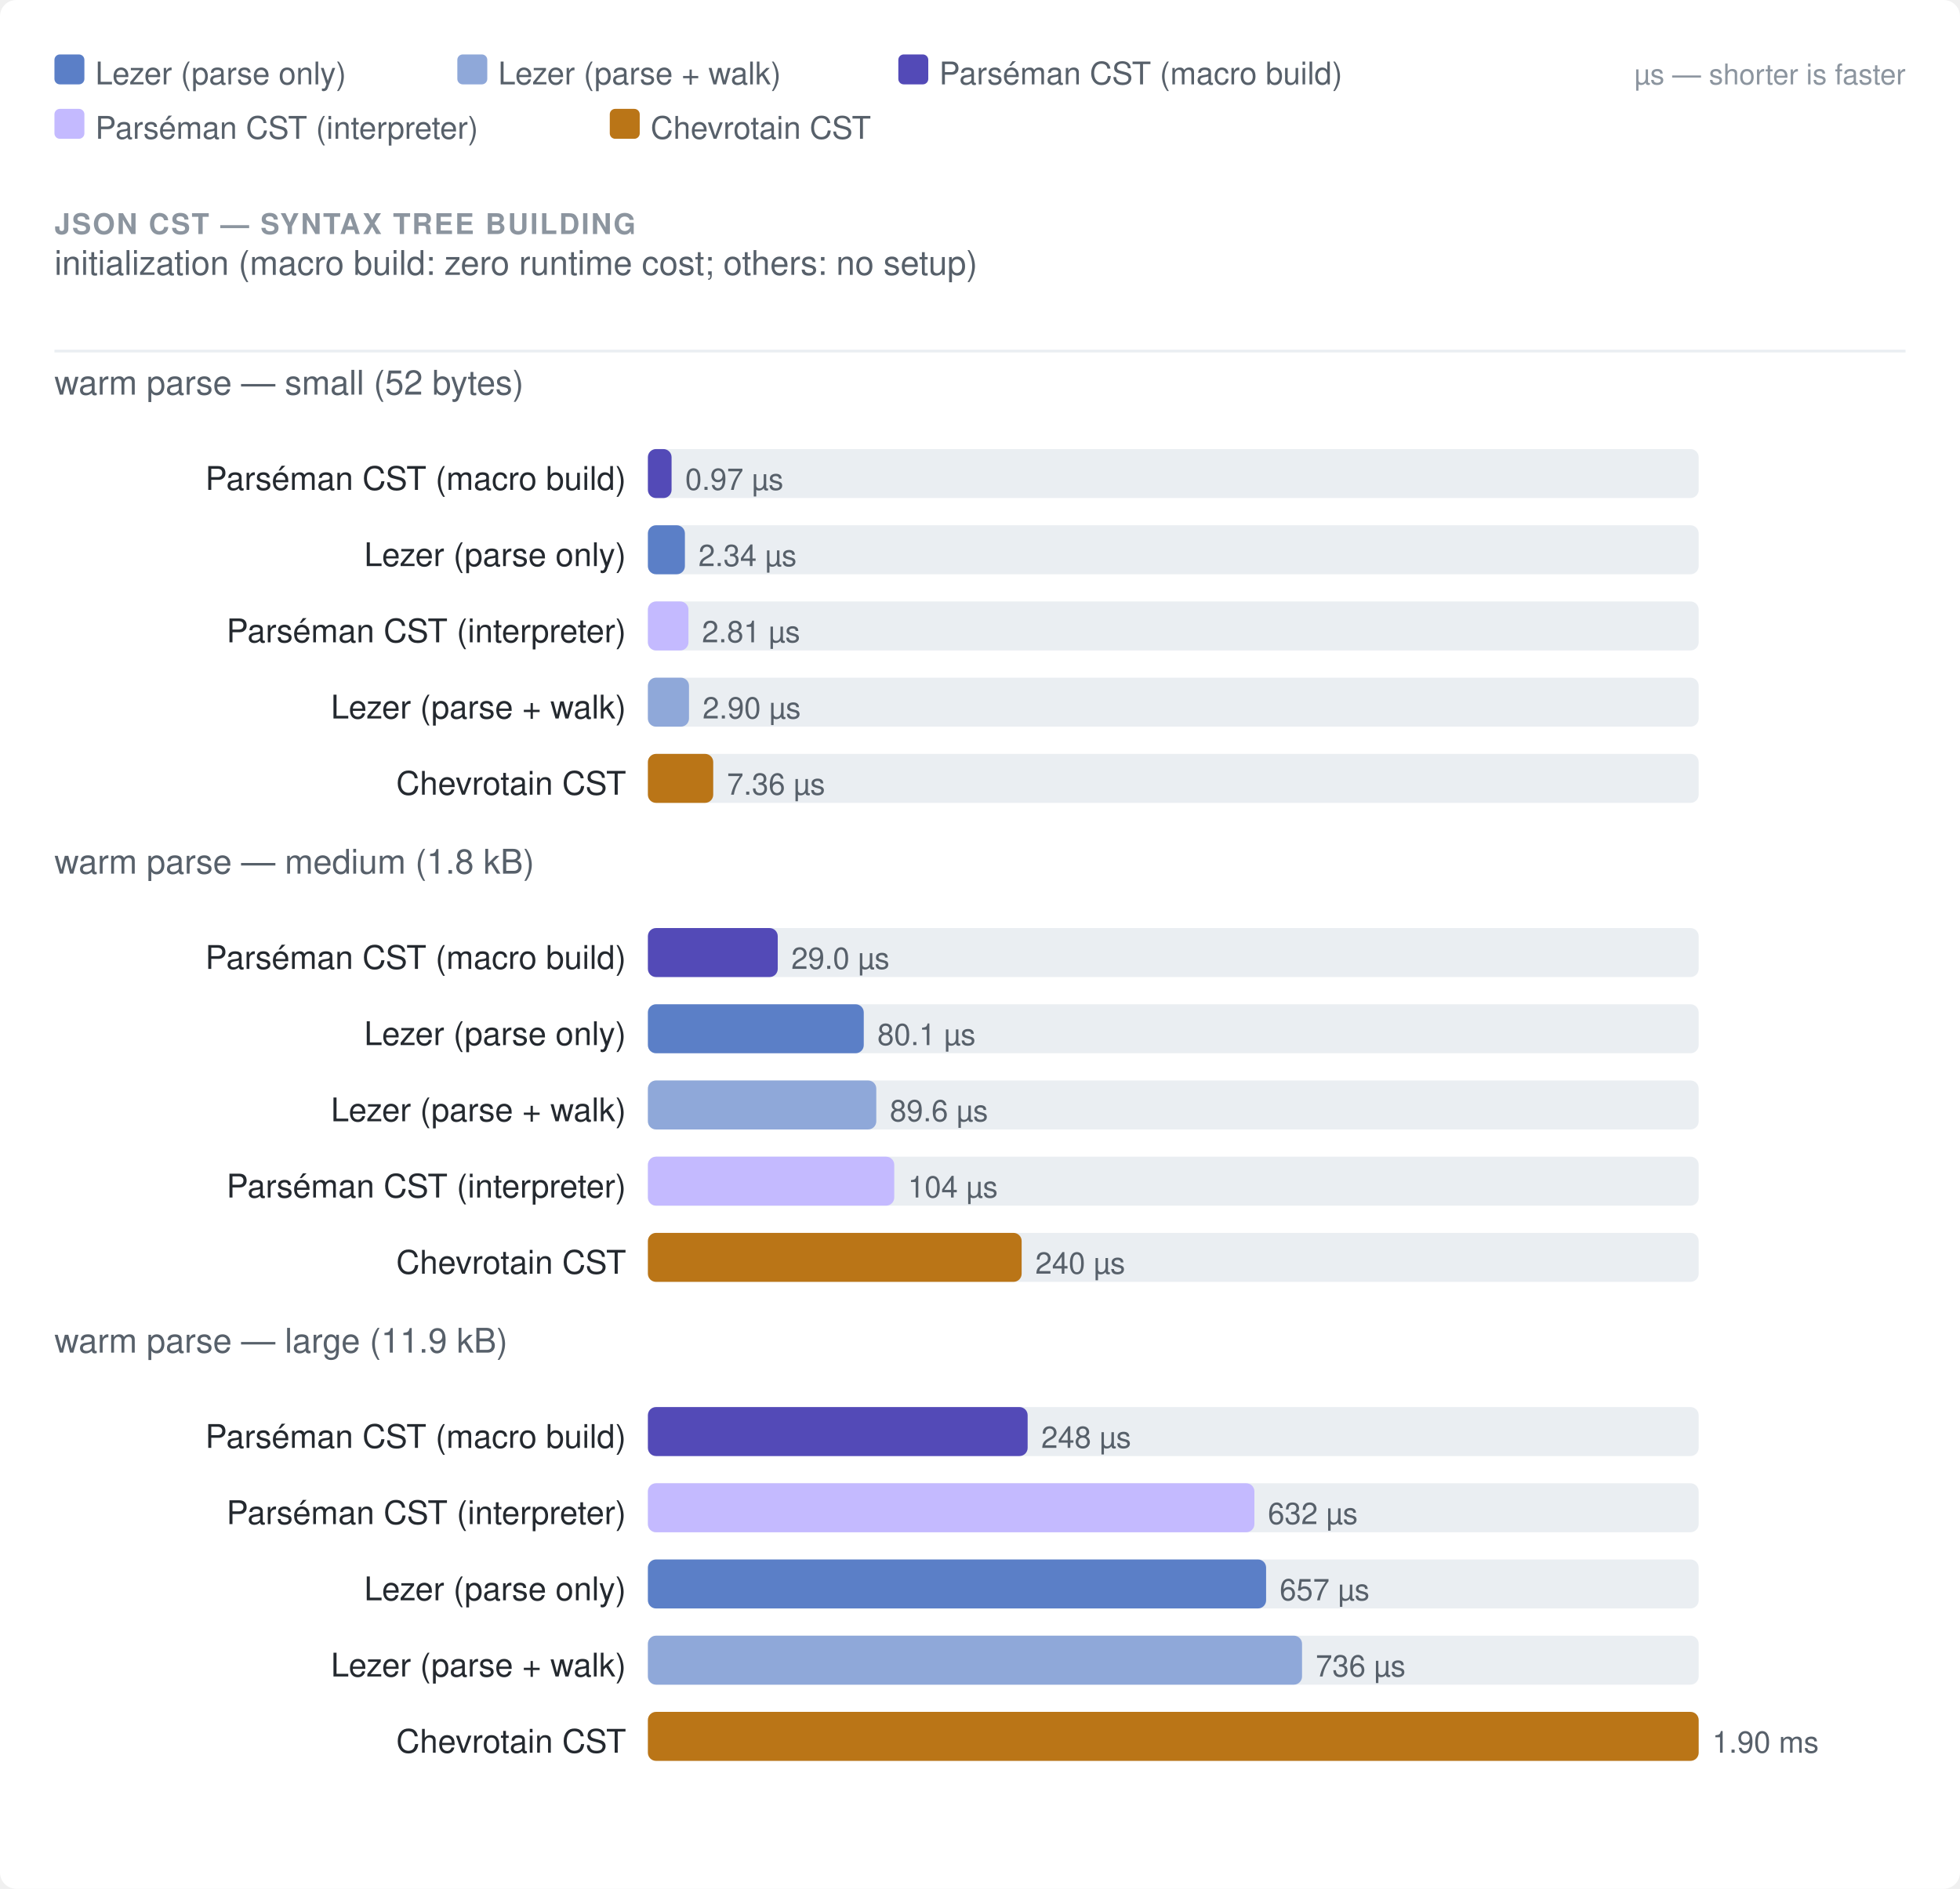
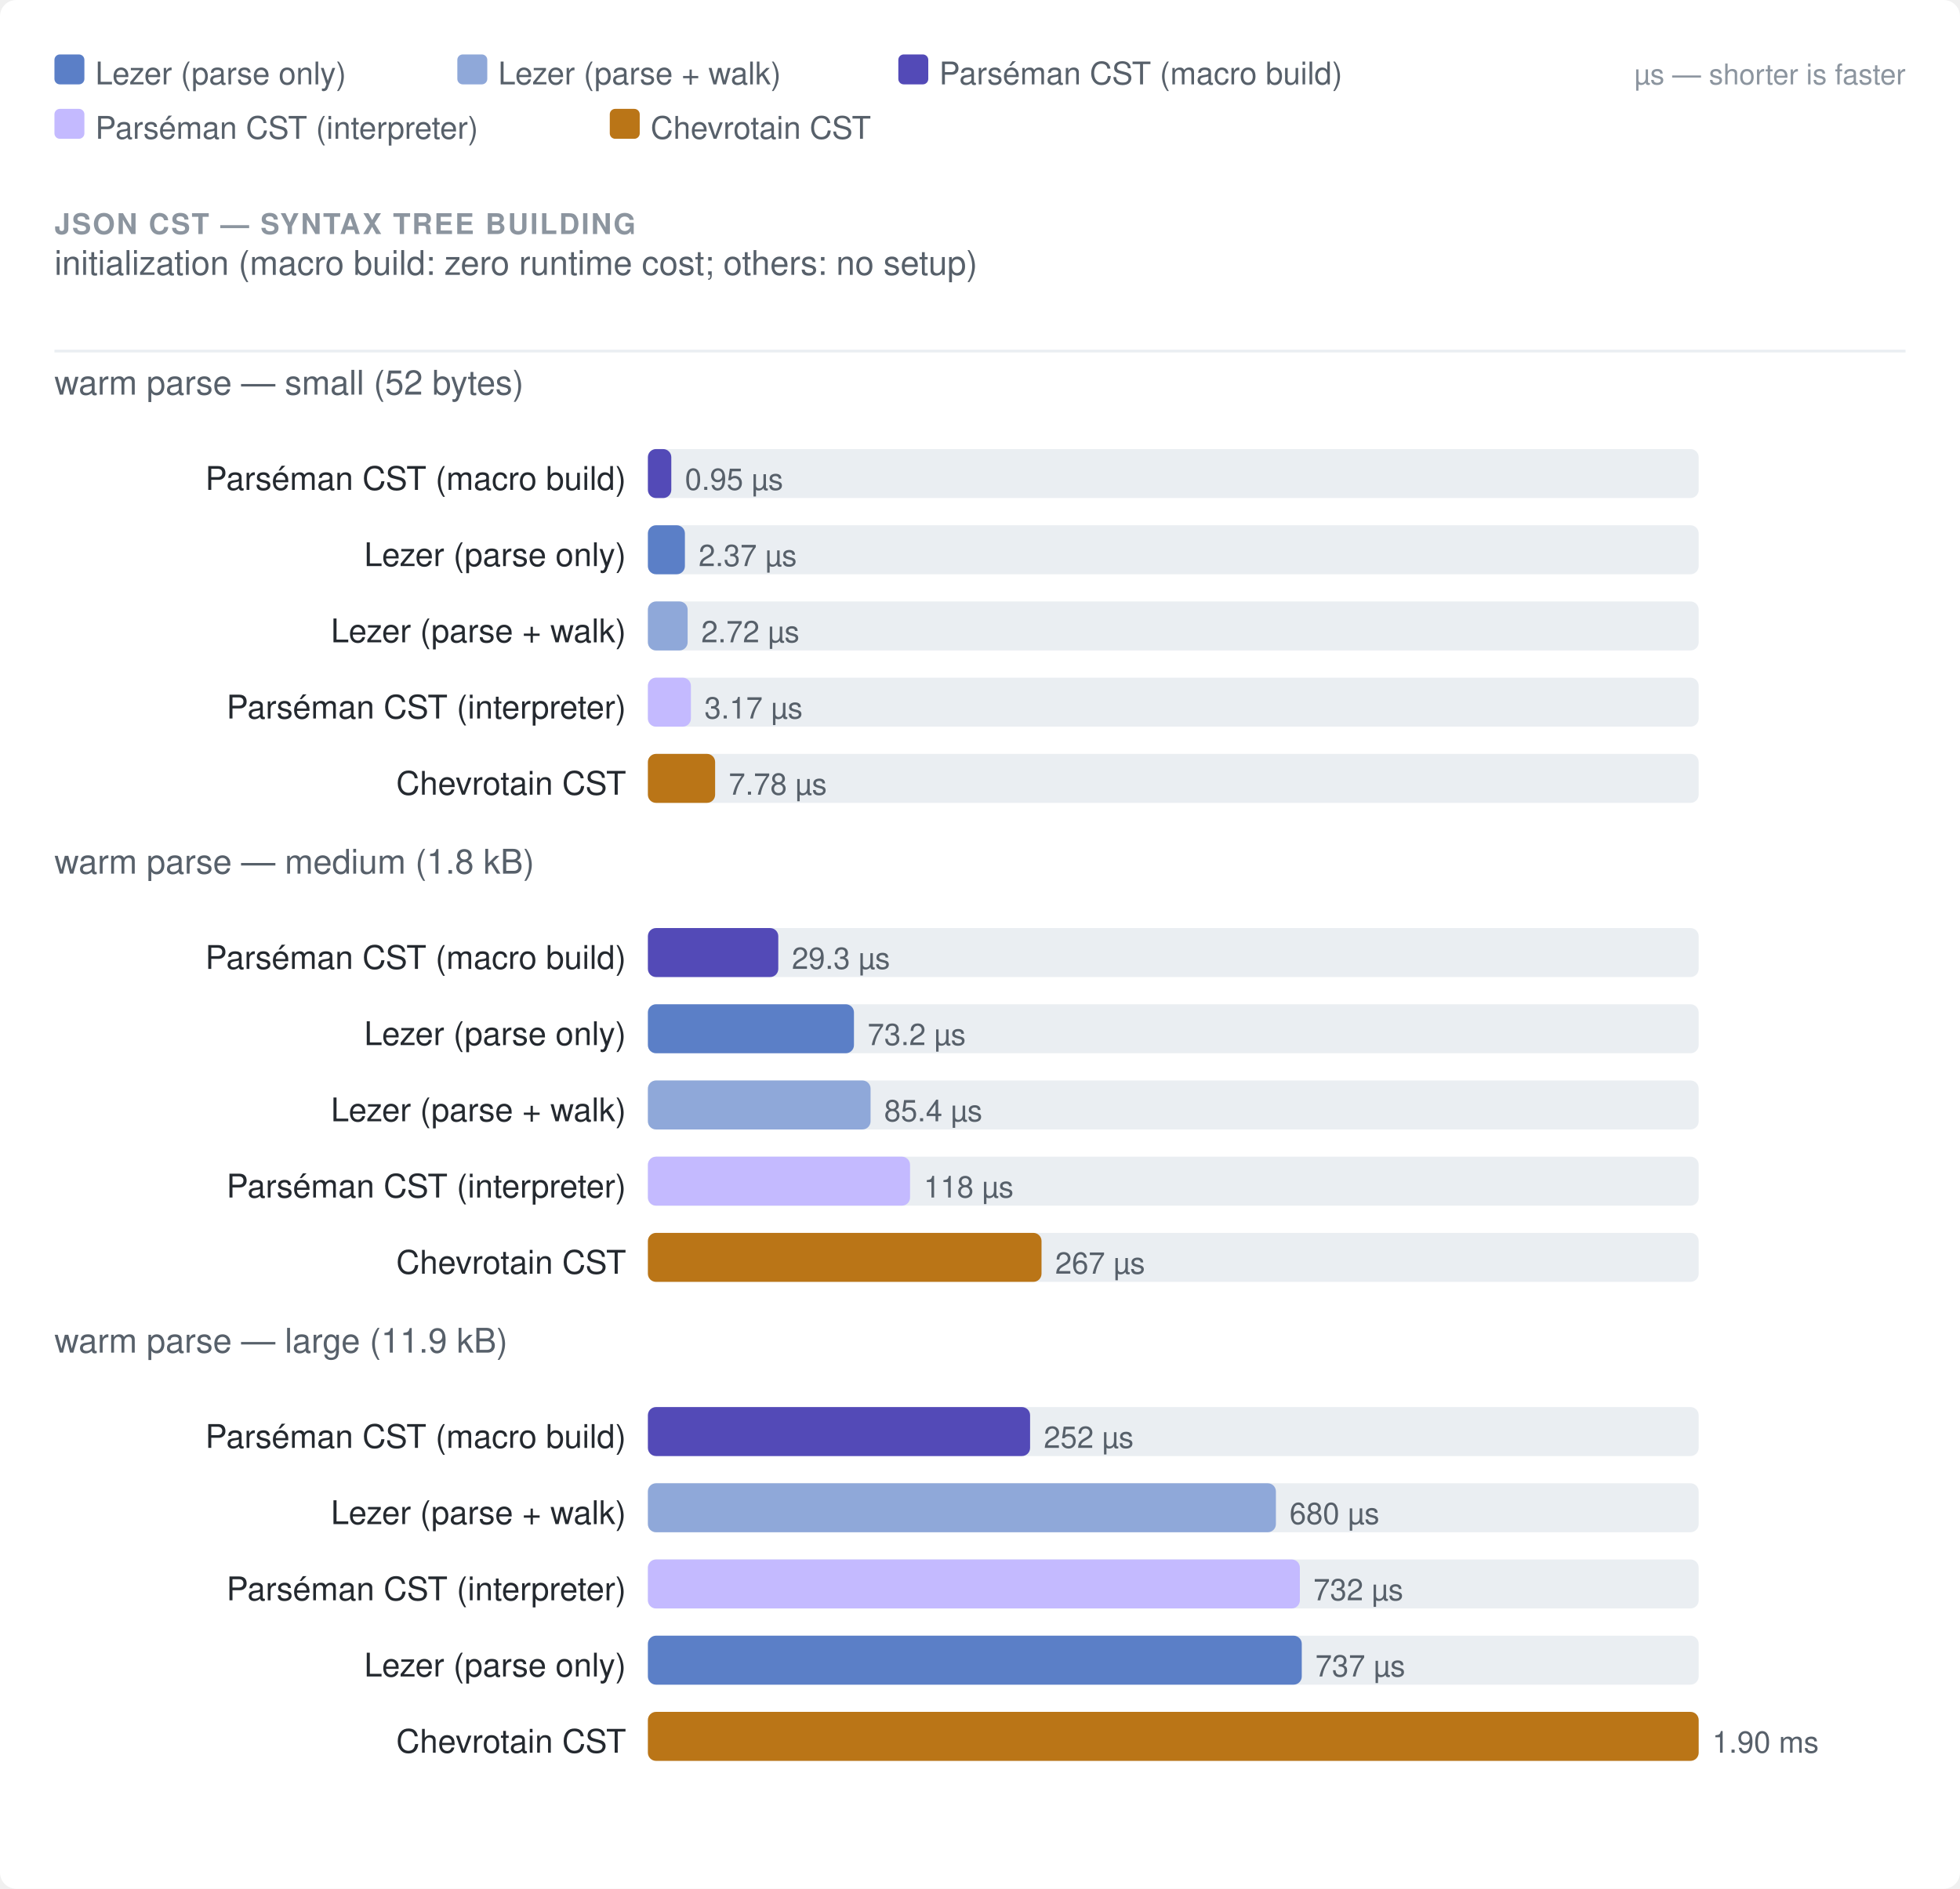
<svg xmlns="http://www.w3.org/2000/svg" viewBox="0 0 720 694" width="720" height="694">
  <rect width="720" height="694" fill="white" rx="6" />
  <rect x="20" y="20" width="11" height="11" rx="2" fill="#5B7FC7" />
  <text x="35" y="31" font-size="11.5" fill="#57606a" font-family="-apple-system,BlinkMacSystemFont,'Segoe UI',Helvetica,Arial,sans-serif">Lezer (parse only)</text>
  <rect x="168" y="20" width="11" height="11" rx="2" fill="#8FA8D9" />
  <text x="183" y="31" font-size="11.5" fill="#57606a" font-family="-apple-system,BlinkMacSystemFont,'Segoe UI',Helvetica,Arial,sans-serif">Lezer (parse + walk)</text>
  <rect x="330" y="20" width="11" height="11" rx="2" fill="#534AB7" />
  <text x="345" y="31" font-size="11.5" fill="#57606a" font-family="-apple-system,BlinkMacSystemFont,'Segoe UI',Helvetica,Arial,sans-serif">Parséman CST (macro build)</text>
  <rect x="20" y="40" width="11" height="11" rx="2" fill="#C4BAFF" />
  <text x="35" y="51" font-size="11.5" fill="#57606a" font-family="-apple-system,BlinkMacSystemFont,'Segoe UI',Helvetica,Arial,sans-serif">Parséman CST (interpreter)</text>
  <rect x="224" y="40" width="11" height="11" rx="2" fill="#BA7517" />
  <text x="239" y="51" font-size="11.5" fill="#57606a" font-family="-apple-system,BlinkMacSystemFont,'Segoe UI',Helvetica,Arial,sans-serif">Chevrotain CST</text>
  <text x="700" y="31" font-size="10.5" fill="#8c959f" text-anchor="end" font-family="-apple-system,BlinkMacSystemFont,'Segoe UI',Helvetica,Arial,sans-serif">µs — shorter is faster</text>
  <text x="20" y="86" font-size="10.5" font-weight="600" fill="#8c959f" letter-spacing="0.06em" font-family="-apple-system,BlinkMacSystemFont,'Segoe UI',Helvetica,Arial,sans-serif">JSON CST — SYNTAX TREE BUILDING</text>
  <text x="20" y="101" font-size="12.5" fill="#57606a" font-family="-apple-system,BlinkMacSystemFont,'Segoe UI',Helvetica,Arial,sans-serif">initialization (macro build: zero runtime cost; others: no setup)</text>
  <line x1="20" y1="129" x2="700" y2="129" stroke="#eaeef2" stroke-width="1" />
  <text x="20" y="145" font-size="12.5" fill="#57606a" font-family="-apple-system,BlinkMacSystemFont,'Segoe UI',Helvetica,Arial,sans-serif">warm parse — small  (52 bytes)</text>
  <text x="230" y="180" text-anchor="end" font-size="12" fill="#24292f" font-family="-apple-system,BlinkMacSystemFont,'Segoe UI',Helvetica,Arial,sans-serif">Parséman CST (macro build)</text>
  <rect x="238" y="165" width="386" height="18" rx="3" fill="#eaeef2" />
-   <rect x="238" y="165" width="8.7" height="18" rx="3" fill="#534AB7" />
-   <text x="251.71" y="180" font-size="11" fill="#57606a" font-family="-apple-system,BlinkMacSystemFont,'Segoe UI',Helvetica,Arial,sans-serif">0.97 µs</text>
+   <rect x="238" y="165" width="8.6" height="18" rx="3" fill="#534AB7" />
+   <text x="251.614" y="180" font-size="11" fill="#57606a" font-family="-apple-system,BlinkMacSystemFont,'Segoe UI',Helvetica,Arial,sans-serif">0.95 µs</text>
  <text x="230" y="208" text-anchor="end" font-size="12" fill="#24292f" font-family="-apple-system,BlinkMacSystemFont,'Segoe UI',Helvetica,Arial,sans-serif">Lezer (parse only)</text>
  <rect x="238" y="193" width="386" height="18" rx="3" fill="#eaeef2" />
  <rect x="238" y="193" width="13.6" height="18" rx="3" fill="#5B7FC7" />
-   <text x="256.565" y="208" font-size="11" fill="#57606a" font-family="-apple-system,BlinkMacSystemFont,'Segoe UI',Helvetica,Arial,sans-serif">2.34 µs</text>
-   <text x="230" y="236" text-anchor="end" font-size="12" fill="#24292f" font-family="-apple-system,BlinkMacSystemFont,'Segoe UI',Helvetica,Arial,sans-serif">Parséman CST (interpreter)</text>
+   <text x="256.634" y="208" font-size="11" fill="#57606a" font-family="-apple-system,BlinkMacSystemFont,'Segoe UI',Helvetica,Arial,sans-serif">2.37 µs</text>
+   <text x="230" y="236" text-anchor="end" font-size="12" fill="#24292f" font-family="-apple-system,BlinkMacSystemFont,'Segoe UI',Helvetica,Arial,sans-serif">Lezer (parse + walk)</text>
  <rect x="238" y="221" width="386" height="18" rx="3" fill="#eaeef2" />
-   <rect x="238" y="221" width="14.9" height="18" rx="3" fill="#C4BAFF" />
-   <text x="257.861" y="236" font-size="11" fill="#57606a" font-family="-apple-system,BlinkMacSystemFont,'Segoe UI',Helvetica,Arial,sans-serif">2.81 µs</text>
-   <text x="230" y="264" text-anchor="end" font-size="12" fill="#24292f" font-family="-apple-system,BlinkMacSystemFont,'Segoe UI',Helvetica,Arial,sans-serif">Lezer (parse + walk)</text>
+   <rect x="238" y="221" width="14.6" height="18" rx="3" fill="#8FA8D9" />
+   <text x="257.601" y="236" font-size="11" fill="#57606a" font-family="-apple-system,BlinkMacSystemFont,'Segoe UI',Helvetica,Arial,sans-serif">2.72 µs</text>
+   <text x="230" y="264" text-anchor="end" font-size="12" fill="#24292f" font-family="-apple-system,BlinkMacSystemFont,'Segoe UI',Helvetica,Arial,sans-serif">Parséman CST (interpreter)</text>
  <rect x="238" y="249" width="386" height="18" rx="3" fill="#eaeef2" />
-   <rect x="238" y="249" width="15.1" height="18" rx="3" fill="#8FA8D9" />
-   <text x="258.083" y="264" font-size="11" fill="#57606a" font-family="-apple-system,BlinkMacSystemFont,'Segoe UI',Helvetica,Arial,sans-serif">2.90 µs</text>
+   <rect x="238" y="249" width="15.8" height="18" rx="3" fill="#C4BAFF" />
+   <text x="258.768" y="264" font-size="11" fill="#57606a" font-family="-apple-system,BlinkMacSystemFont,'Segoe UI',Helvetica,Arial,sans-serif">3.17 µs</text>
  <text x="230" y="292" text-anchor="end" font-size="12" fill="#24292f" font-family="-apple-system,BlinkMacSystemFont,'Segoe UI',Helvetica,Arial,sans-serif">Chevrotain CST</text>
  <rect x="238" y="277" width="386" height="18" rx="3" fill="#eaeef2" />
-   <rect x="238" y="277" width="24.0" height="18" rx="3" fill="#BA7517" />
-   <text x="267.031" y="292" font-size="11" fill="#57606a" font-family="-apple-system,BlinkMacSystemFont,'Segoe UI',Helvetica,Arial,sans-serif">7.36 µs</text>
+   <rect x="238" y="277" width="24.7" height="18" rx="3" fill="#BA7517" />
+   <text x="267.68" y="292" font-size="11" fill="#57606a" font-family="-apple-system,BlinkMacSystemFont,'Segoe UI',Helvetica,Arial,sans-serif">7.78 µs</text>
  <text x="20" y="321" font-size="12.5" fill="#57606a" font-family="-apple-system,BlinkMacSystemFont,'Segoe UI',Helvetica,Arial,sans-serif">warm parse — medium  (1.8 kB)</text>
  <text x="230" y="356" text-anchor="end" font-size="12" fill="#24292f" font-family="-apple-system,BlinkMacSystemFont,'Segoe UI',Helvetica,Arial,sans-serif">Parséman CST (macro build)</text>
  <rect x="238" y="341" width="386" height="18" rx="3" fill="#eaeef2" />
-   <rect x="238" y="341" width="47.7" height="18" rx="3" fill="#534AB7" />
-   <text x="290.684" y="356" font-size="11" fill="#57606a" font-family="-apple-system,BlinkMacSystemFont,'Segoe UI',Helvetica,Arial,sans-serif">29.0 µs</text>
+   <rect x="238" y="341" width="47.9" height="18" rx="3" fill="#534AB7" />
+   <text x="290.88" y="356" font-size="11" fill="#57606a" font-family="-apple-system,BlinkMacSystemFont,'Segoe UI',Helvetica,Arial,sans-serif">29.3 µs</text>
  <text x="230" y="384" text-anchor="end" font-size="12" fill="#24292f" font-family="-apple-system,BlinkMacSystemFont,'Segoe UI',Helvetica,Arial,sans-serif">Lezer (parse only)</text>
  <rect x="238" y="369" width="386" height="18" rx="3" fill="#eaeef2" />
-   <rect x="238" y="369" width="79.3" height="18" rx="3" fill="#5B7FC7" />
-   <text x="322.301" y="384" font-size="11" fill="#57606a" font-family="-apple-system,BlinkMacSystemFont,'Segoe UI',Helvetica,Arial,sans-serif">80.1 µs</text>
+   <rect x="238" y="369" width="75.7" height="18" rx="3" fill="#5B7FC7" />
+   <text x="318.691" y="384" font-size="11" fill="#57606a" font-family="-apple-system,BlinkMacSystemFont,'Segoe UI',Helvetica,Arial,sans-serif">73.2 µs</text>
  <text x="230" y="412" text-anchor="end" font-size="12" fill="#24292f" font-family="-apple-system,BlinkMacSystemFont,'Segoe UI',Helvetica,Arial,sans-serif">Lezer (parse + walk)</text>
  <rect x="238" y="397" width="386" height="18" rx="3" fill="#eaeef2" />
-   <rect x="238" y="397" width="83.9" height="18" rx="3" fill="#8FA8D9" />
-   <text x="326.881" y="412" font-size="11" fill="#57606a" font-family="-apple-system,BlinkMacSystemFont,'Segoe UI',Helvetica,Arial,sans-serif">89.6 µs</text>
+   <rect x="238" y="397" width="81.8" height="18" rx="3" fill="#8FA8D9" />
+   <text x="324.785" y="412" font-size="11" fill="#57606a" font-family="-apple-system,BlinkMacSystemFont,'Segoe UI',Helvetica,Arial,sans-serif">85.4 µs</text>
  <text x="230" y="440" text-anchor="end" font-size="12" fill="#24292f" font-family="-apple-system,BlinkMacSystemFont,'Segoe UI',Helvetica,Arial,sans-serif">Parséman CST (interpreter)</text>
  <rect x="238" y="425" width="386" height="18" rx="3" fill="#eaeef2" />
-   <rect x="238" y="425" width="90.5" height="18" rx="3" fill="#C4BAFF" />
-   <text x="333.523" y="440" font-size="11" fill="#57606a" font-family="-apple-system,BlinkMacSystemFont,'Segoe UI',Helvetica,Arial,sans-serif">104 µs</text>
+   <rect x="238" y="425" width="96.3" height="18" rx="3" fill="#C4BAFF" />
+   <text x="339.326" y="440" font-size="11" fill="#57606a" font-family="-apple-system,BlinkMacSystemFont,'Segoe UI',Helvetica,Arial,sans-serif">118 µs</text>
  <text x="230" y="468" text-anchor="end" font-size="12" fill="#24292f" font-family="-apple-system,BlinkMacSystemFont,'Segoe UI',Helvetica,Arial,sans-serif">Chevrotain CST</text>
  <rect x="238" y="453" width="386" height="18" rx="3" fill="#eaeef2" />
-   <rect x="238" y="453" width="137.3" height="18" rx="3" fill="#BA7517" />
-   <text x="380.321" y="468" font-size="11" fill="#57606a" font-family="-apple-system,BlinkMacSystemFont,'Segoe UI',Helvetica,Arial,sans-serif">240 µs</text>
+   <rect x="238" y="453" width="144.6" height="18" rx="3" fill="#BA7517" />
+   <text x="387.612" y="468" font-size="11" fill="#57606a" font-family="-apple-system,BlinkMacSystemFont,'Segoe UI',Helvetica,Arial,sans-serif">267 µs</text>
  <text x="20" y="497" font-size="12.5" fill="#57606a" font-family="-apple-system,BlinkMacSystemFont,'Segoe UI',Helvetica,Arial,sans-serif">warm parse — large  (11.9 kB)</text>
  <text x="230" y="532" text-anchor="end" font-size="12" fill="#24292f" font-family="-apple-system,BlinkMacSystemFont,'Segoe UI',Helvetica,Arial,sans-serif">Parséman CST (macro build)</text>
  <rect x="238" y="517" width="386" height="18" rx="3" fill="#eaeef2" />
-   <rect x="238" y="517" width="139.5" height="18" rx="3" fill="#534AB7" />
-   <text x="382.494" y="532" font-size="11" fill="#57606a" font-family="-apple-system,BlinkMacSystemFont,'Segoe UI',Helvetica,Arial,sans-serif">248 µs</text>
-   <text x="230" y="560" text-anchor="end" font-size="12" fill="#24292f" font-family="-apple-system,BlinkMacSystemFont,'Segoe UI',Helvetica,Arial,sans-serif">Parséman CST (interpreter)</text>
+   <rect x="238" y="517" width="140.4" height="18" rx="3" fill="#534AB7" />
+   <text x="383.42" y="532" font-size="11" fill="#57606a" font-family="-apple-system,BlinkMacSystemFont,'Segoe UI',Helvetica,Arial,sans-serif">252 µs</text>
+   <text x="230" y="560" text-anchor="end" font-size="12" fill="#24292f" font-family="-apple-system,BlinkMacSystemFont,'Segoe UI',Helvetica,Arial,sans-serif">Lezer (parse + walk)</text>
  <rect x="238" y="545" width="386" height="18" rx="3" fill="#eaeef2" />
-   <rect x="238" y="545" width="222.8" height="18" rx="3" fill="#C4BAFF" />
-   <text x="465.752" y="560" font-size="11" fill="#57606a" font-family="-apple-system,BlinkMacSystemFont,'Segoe UI',Helvetica,Arial,sans-serif">632 µs</text>
-   <text x="230" y="588" text-anchor="end" font-size="12" fill="#24292f" font-family="-apple-system,BlinkMacSystemFont,'Segoe UI',Helvetica,Arial,sans-serif">Lezer (parse only)</text>
+   <rect x="238" y="545" width="230.7" height="18" rx="3" fill="#8FA8D9" />
+   <text x="473.703" y="560" font-size="11" fill="#57606a" font-family="-apple-system,BlinkMacSystemFont,'Segoe UI',Helvetica,Arial,sans-serif">680 µs</text>
+   <text x="230" y="588" text-anchor="end" font-size="12" fill="#24292f" font-family="-apple-system,BlinkMacSystemFont,'Segoe UI',Helvetica,Arial,sans-serif">Parséman CST (interpreter)</text>
  <rect x="238" y="573" width="386" height="18" rx="3" fill="#eaeef2" />
-   <rect x="238" y="573" width="227.1" height="18" rx="3" fill="#5B7FC7" />
-   <text x="470.076" y="588" font-size="11" fill="#57606a" font-family="-apple-system,BlinkMacSystemFont,'Segoe UI',Helvetica,Arial,sans-serif">657 µs</text>
-   <text x="230" y="616" text-anchor="end" font-size="12" fill="#24292f" font-family="-apple-system,BlinkMacSystemFont,'Segoe UI',Helvetica,Arial,sans-serif">Lezer (parse + walk)</text>
+   <rect x="238" y="573" width="239.5" height="18" rx="3" fill="#C4BAFF" />
+   <text x="482.464" y="588" font-size="11" fill="#57606a" font-family="-apple-system,BlinkMacSystemFont,'Segoe UI',Helvetica,Arial,sans-serif">732 µs</text>
+   <text x="230" y="616" text-anchor="end" font-size="12" fill="#24292f" font-family="-apple-system,BlinkMacSystemFont,'Segoe UI',Helvetica,Arial,sans-serif">Lezer (parse only)</text>
  <rect x="238" y="601" width="386" height="18" rx="3" fill="#eaeef2" />
-   <rect x="238" y="601" width="240.3" height="18" rx="3" fill="#8FA8D9" />
-   <text x="483.314" y="616" font-size="11" fill="#57606a" font-family="-apple-system,BlinkMacSystemFont,'Segoe UI',Helvetica,Arial,sans-serif">736 µs</text>
+   <rect x="238" y="601" width="240.2" height="18" rx="3" fill="#5B7FC7" />
+   <text x="483.182" y="616" font-size="11" fill="#57606a" font-family="-apple-system,BlinkMacSystemFont,'Segoe UI',Helvetica,Arial,sans-serif">737 µs</text>
  <text x="230" y="644" text-anchor="end" font-size="12" fill="#24292f" font-family="-apple-system,BlinkMacSystemFont,'Segoe UI',Helvetica,Arial,sans-serif">Chevrotain CST</text>
  <rect x="238" y="629" width="386" height="18" rx="3" fill="#eaeef2" />
  <rect x="238" y="629" width="386.0" height="18" rx="3" fill="#BA7517" />
  <text x="629" y="644" font-size="11" fill="#57606a" font-family="-apple-system,BlinkMacSystemFont,'Segoe UI',Helvetica,Arial,sans-serif">1.90 ms</text>
</svg>
